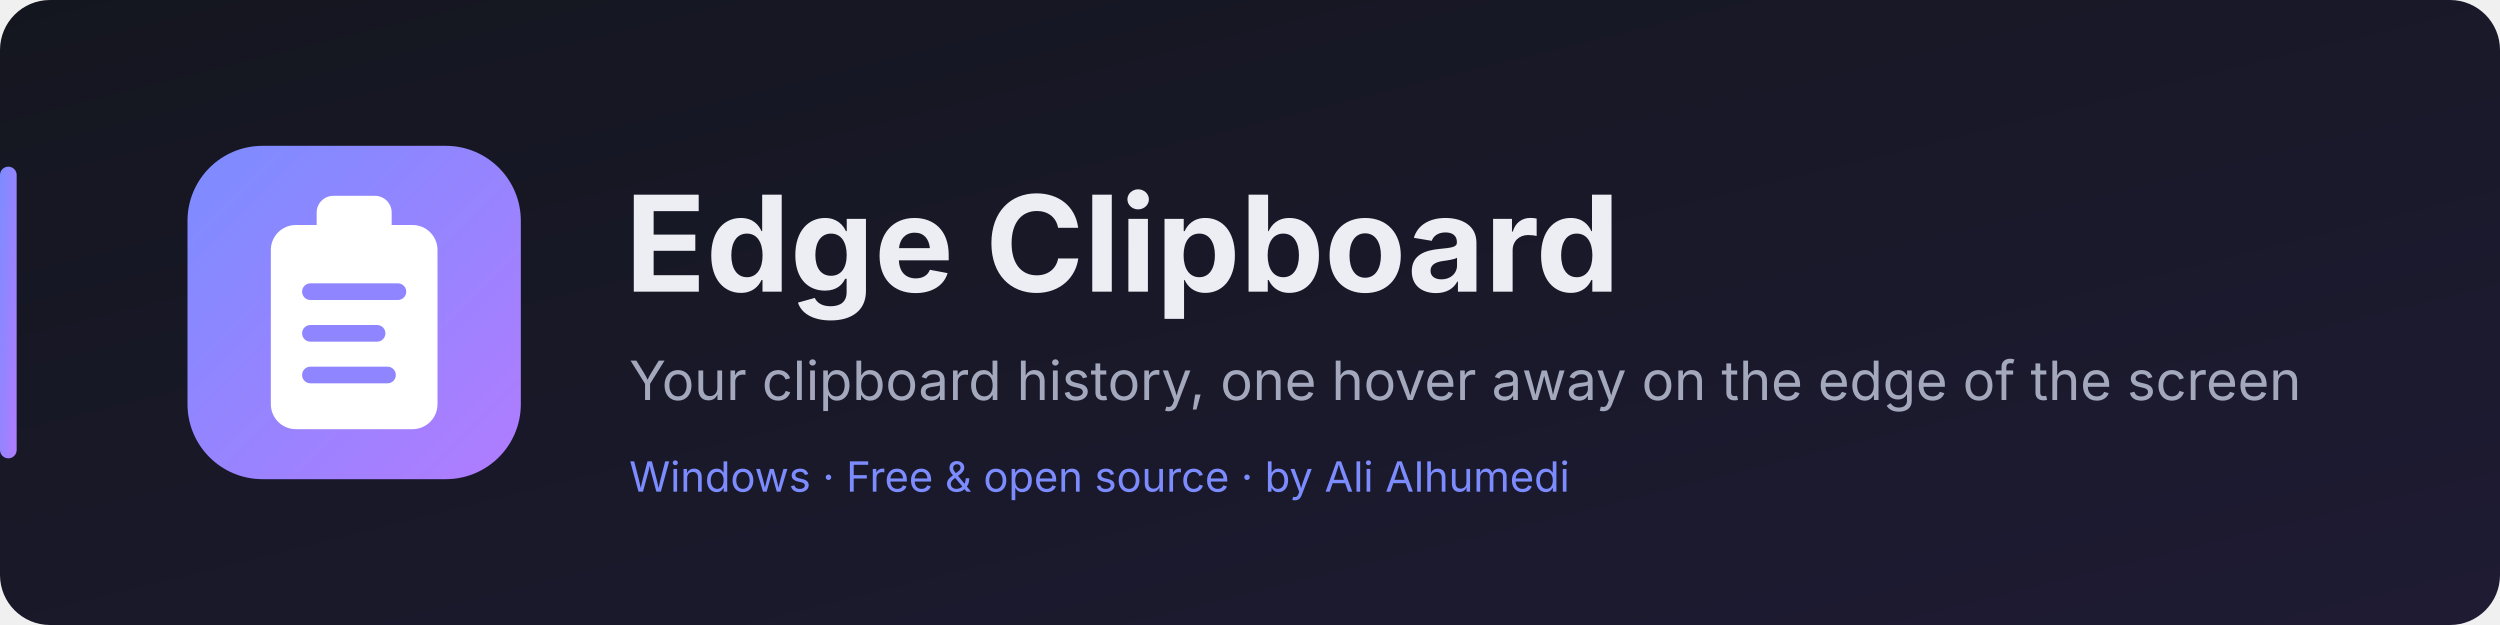
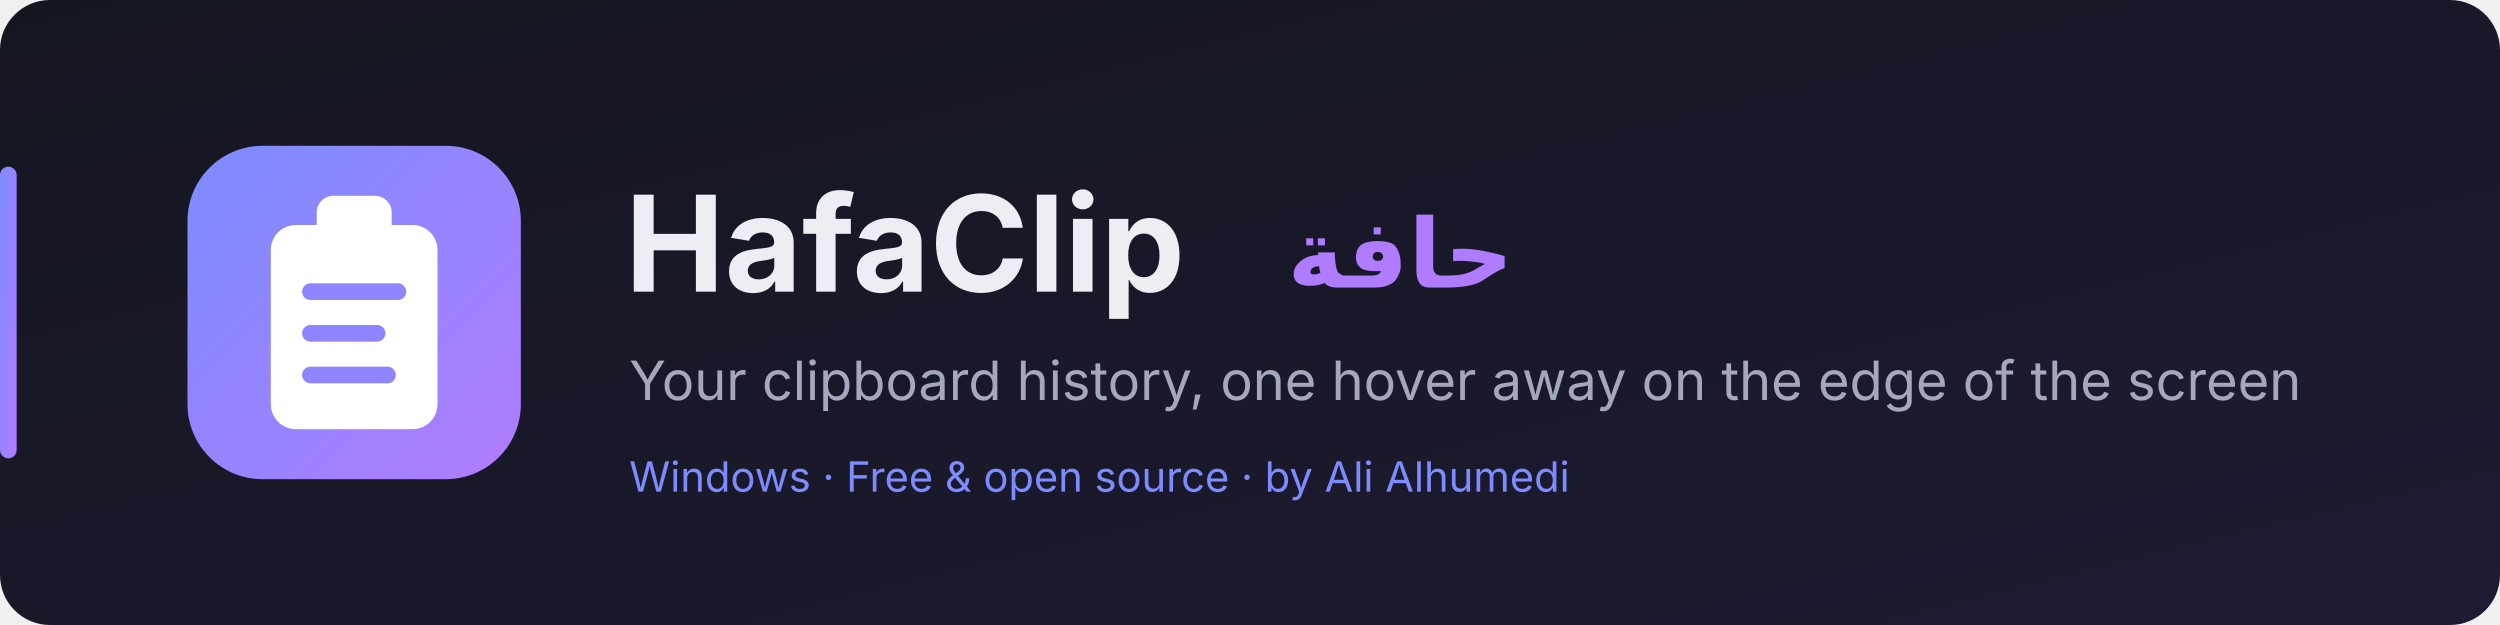
- <svg xmlns="http://www.w3.org/2000/svg" width="1200" height="300" viewBox="0 0 1200 300" role="img" aria-label="Edge Clipboard — a clipboard manager that lives on the edge of your screen">
+ <svg xmlns="http://www.w3.org/2000/svg" width="1200" height="300" viewBox="0 0 1200 300" role="img" aria-label="HafaClip (حافة) — a clipboard manager that lives on the edge of your screen">
  <defs>
    <linearGradient id="bg" x1="0" y1="0" x2="1" y2="1">
      <stop offset="0" stop-color="#14161f" />
      <stop offset="1" stop-color="#1e1b33" />
    </linearGradient>
    <linearGradient id="accent" x1="0" y1="0" x2="1" y2="1">
      <stop offset="0" stop-color="#7c8cff" />
      <stop offset="1" stop-color="#b07cff" />
    </linearGradient>
  </defs>
  <rect width="1200" height="300" rx="24" fill="url(#bg)" />
  <rect x="0" y="80" width="8" height="140" rx="4" fill="url(#accent)" />
  <g transform="translate(90 70)">
    <rect width="160" height="160" rx="36" fill="url(#accent)" />
    <rect x="40" y="38" width="80" height="98" rx="12" fill="#fff" />
    <rect x="62" y="24" width="36" height="26" rx="8" fill="#fff" />
    <rect x="55" y="66" width="50" height="8" rx="4" fill="#8f86ff" />
    <rect x="55" y="86" width="40" height="8" rx="4" fill="#8f86ff" />
    <rect x="55" y="106" width="45" height="8" rx="4" fill="#8f86ff" />
  </g>
-   <text x="300" y="140" font-family="Segoe UI, Inter, Arial, sans-serif" font-size="64" font-weight="700" fill="#eceef4">Edge Clipboard</text>
+   <text x="300" y="140" font-family="Segoe UI, Inter, Arial, sans-serif" font-size="64" font-weight="700" fill="#eceef4">HafaClip</text>
+   <text x="618" y="138" font-family="Segoe UI, Tahoma, Arial, sans-serif" font-size="46" font-weight="700" fill="#b07cff">حافة</text>
  <text x="302" y="192" font-family="Segoe UI, Inter, Arial, sans-serif" font-size="26" fill="#a3a8bd">Your clipboard history, one hover away on the edge of the screen</text>
  <text x="302" y="236" font-family="Segoe UI, Inter, Arial, sans-serif" font-size="20" fill="#7c8cff">Windows · Free &amp; open source · by Ali Alhumedi</text>
</svg>
